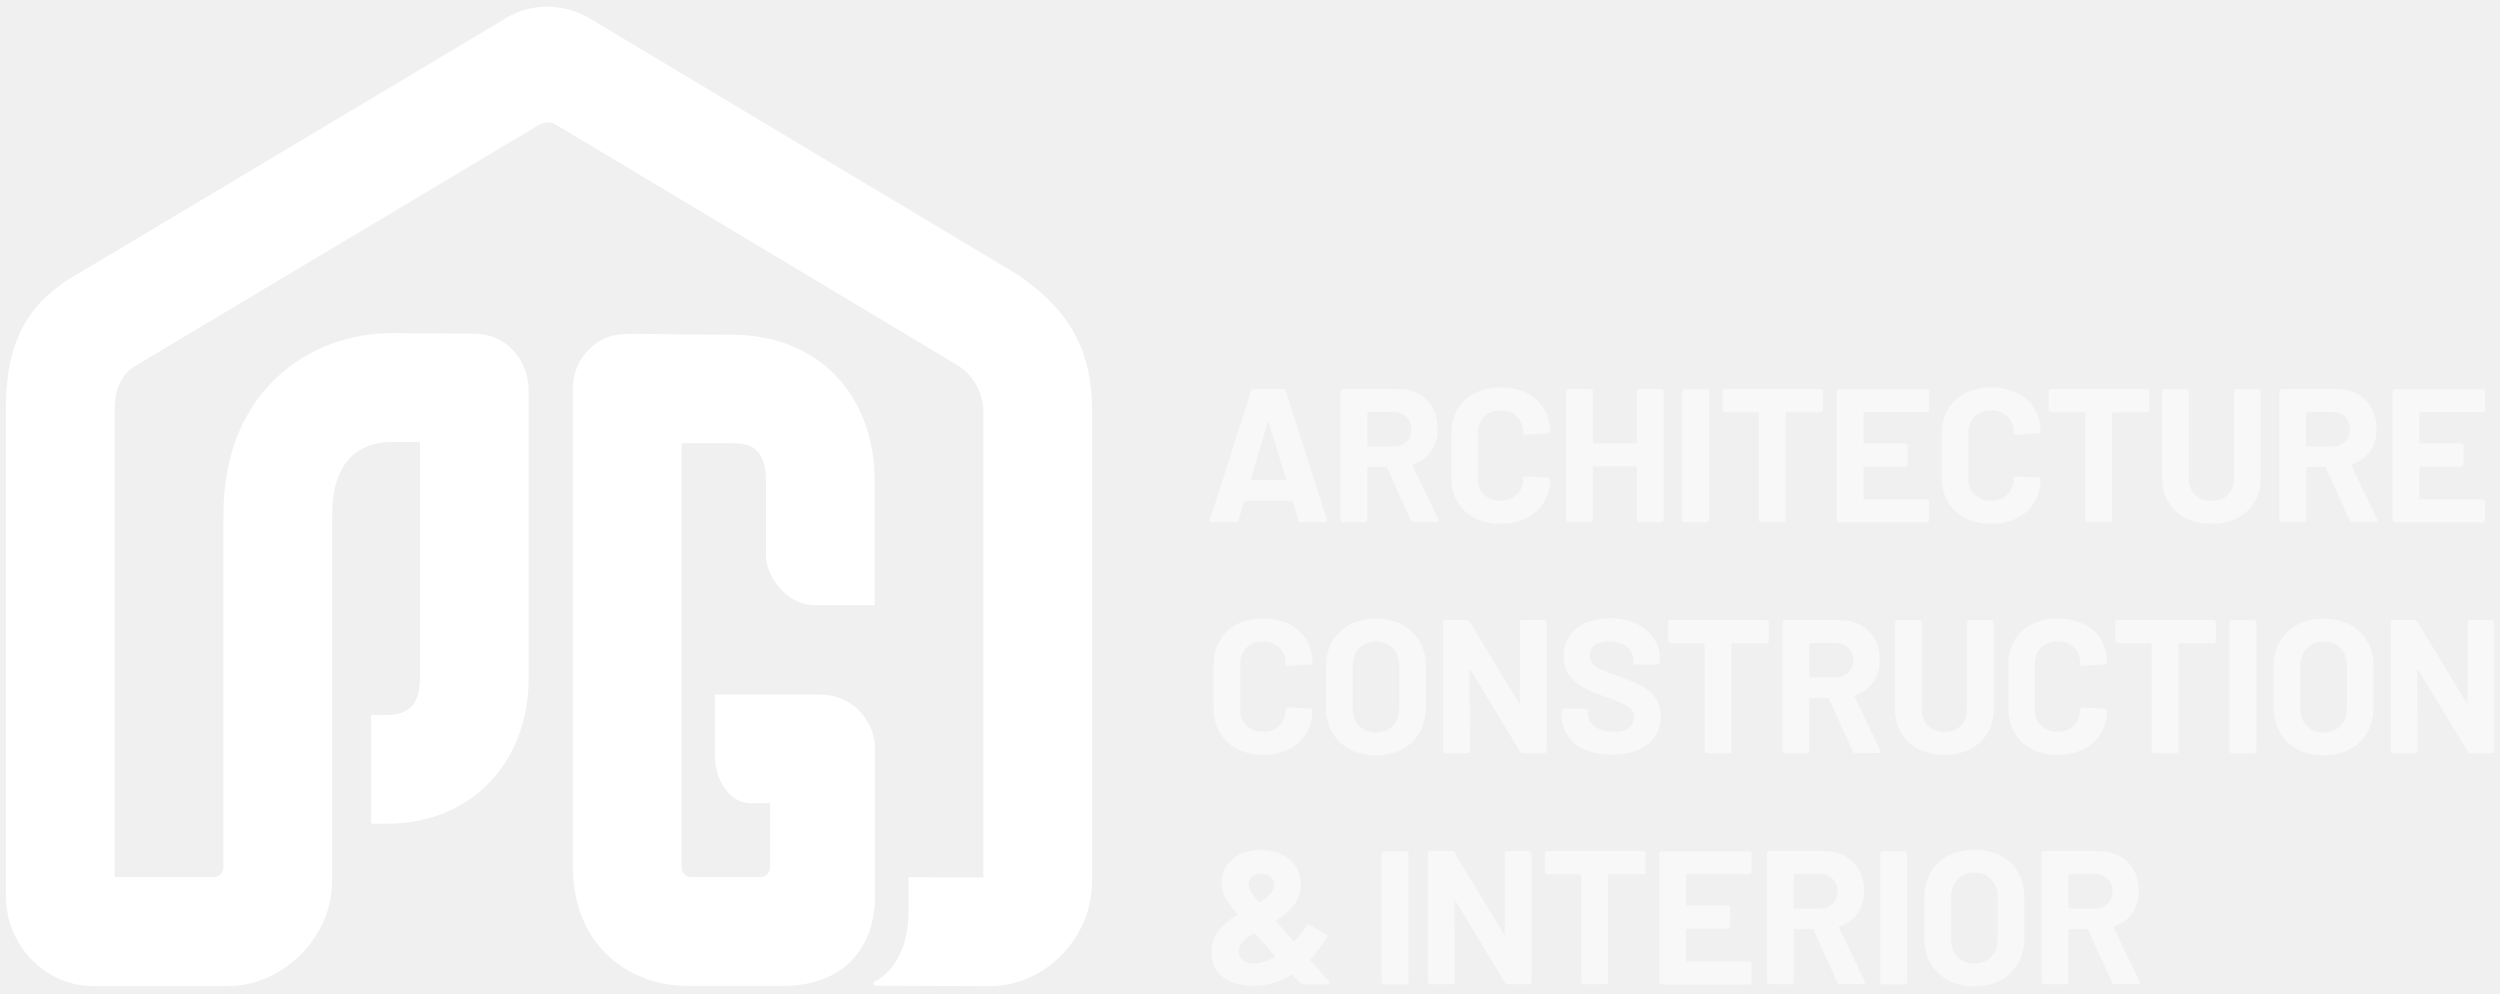
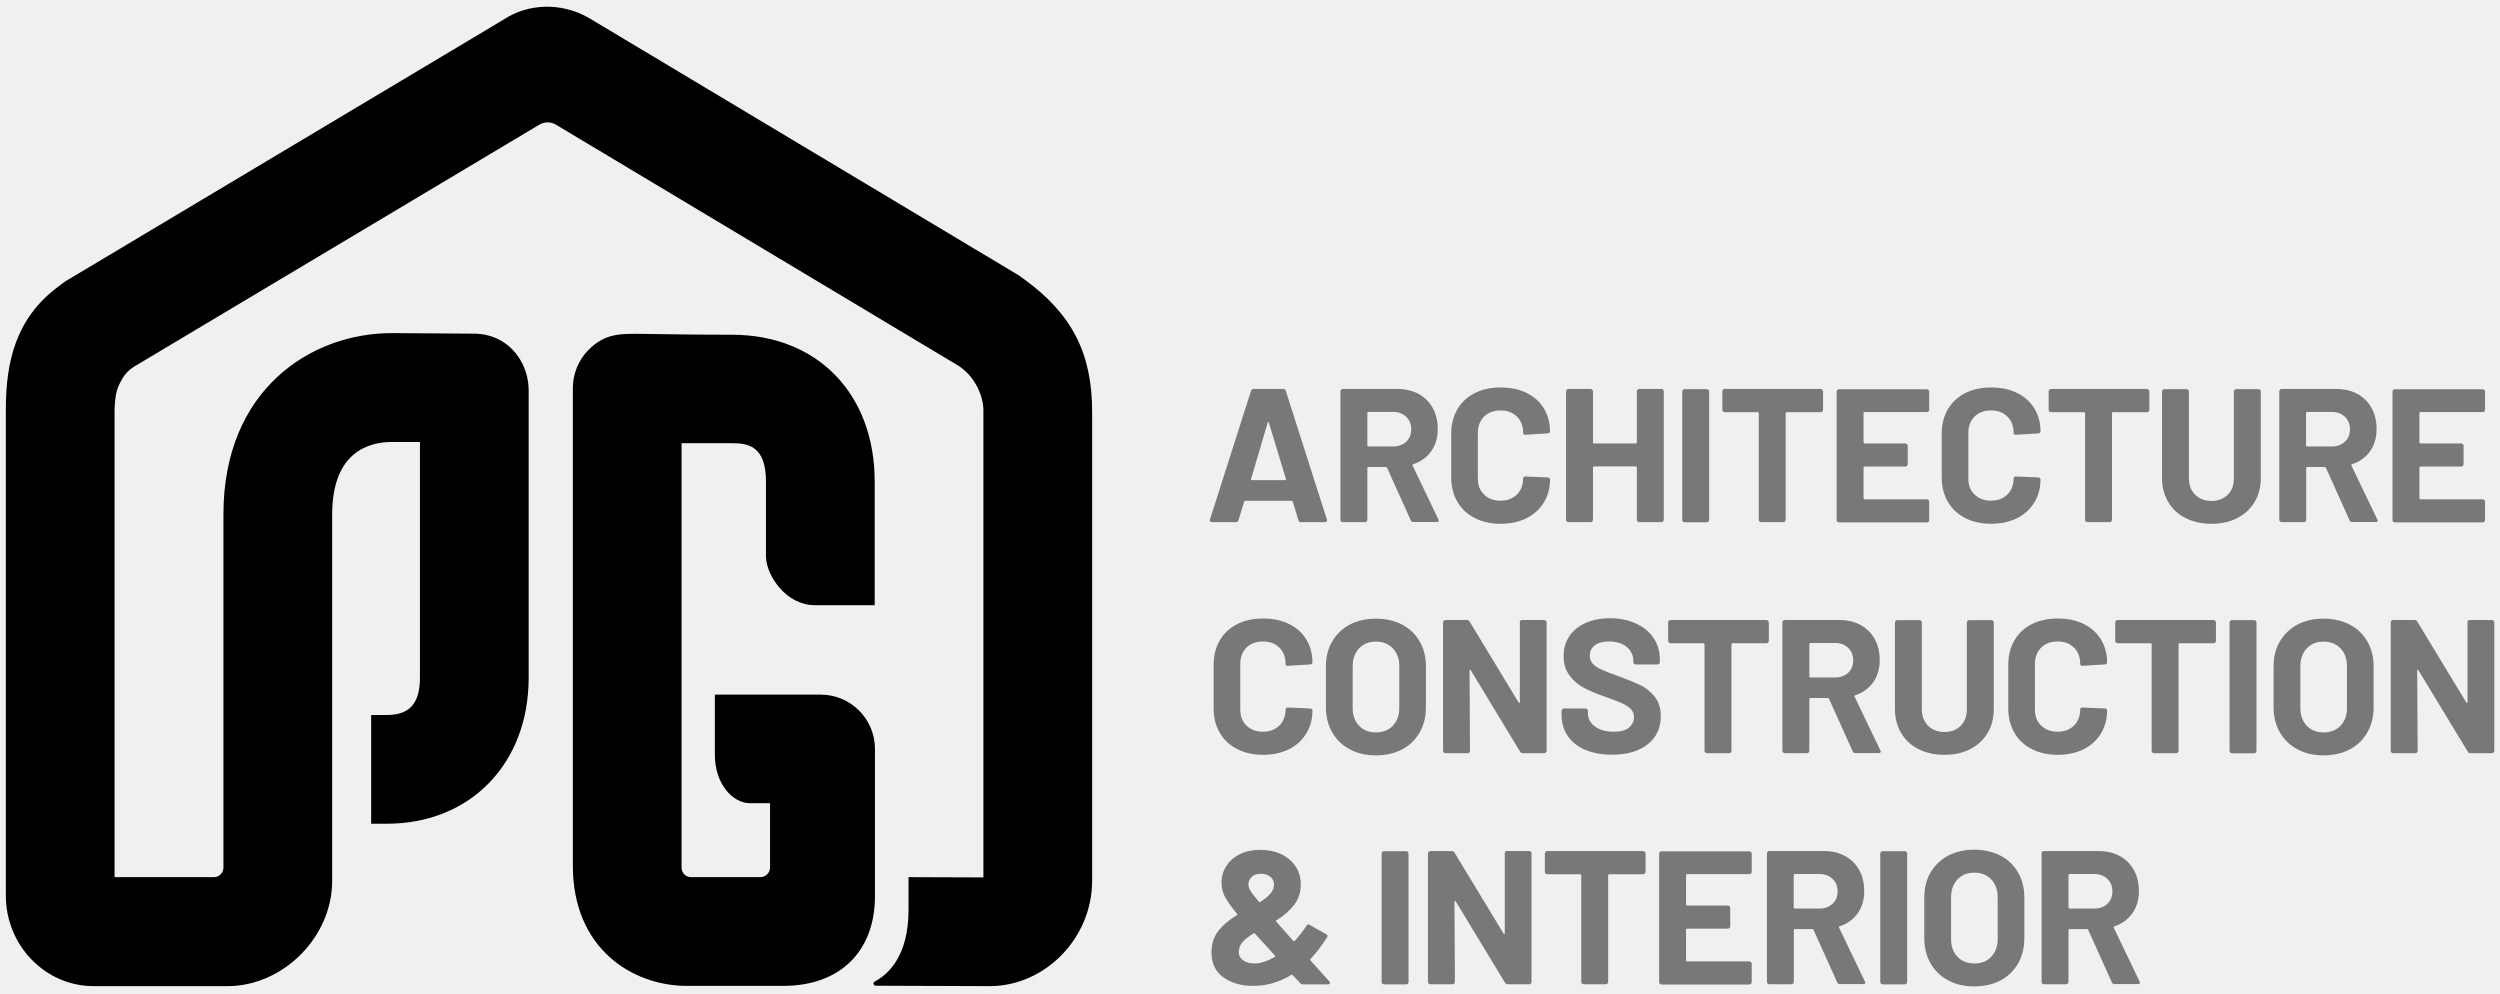
<svg xmlns="http://www.w3.org/2000/svg" id="Layer_1" data-name="Layer 1" viewBox="0 0 183.95 73.07">
  <defs>
    <style>
-       .pgDes-1 {
-         fill: #fff;
-       }
- 
      .pgDes-2 {
        opacity: .5;
      }
    </style>
  </defs>
  <g>
    <path class="pgDes-1" d="M75.35,20.54l-.44-.31L43.33,1.32s-.07-.04-.11-.06c-1.94-1.08-4.36-1.01-6.13.16L4.91,20.64c-.22.13-.41.29-.61.44C1.15,23.41.43,26.64.43,30.13v35.77c0,3.67,2.9,6.66,6.46,6.66h9.84c4.11,0,7.71-3.62,7.71-7.73v-26.97c0-4.65,2.75-5.34,4.39-5.34,0,0,1.74,0,2.07,0v17.34c0,1.9-.76,2.75-2.45,2.75h-1.14v8h1.14c6.16,0,10.45-4.42,10.45-10.75v-21.12c0-1.61-.87-3.16-2.34-3.83-.58-.26-1.18-.37-1.78-.36l-5.95-.04c-5.97,0-12.39,4.17-12.39,13.34v25.99c0,.39-.32.7-.7.7h-7.31s0-34.43,0-34.43c.05-1.24.2-1.59.56-2.23.21-.37.51-.68.87-.9l29.83-17.81c.37-.22.84-.22,1.21,0l29.62,17.74c1.22.78,1.87,2.26,1.84,3.38v34.27l-5.51-.02v2.41c0,3.41-1.51,4.76-2.49,5.27-.15.08-.09.31.08.31l8.38.03c4.09,0,7.54-3.55,7.54-7.75V30.31c0-4.33-1.49-7.21-5.01-9.77Z" />
    <path class="pgDes-1" d="M64.38,55.11c0-2.21-1.79-4-4-4,0,0-7.77,0-7.78,0v4.44c0,2.13,1.31,3.53,2.55,3.55h1.51v4.73c0,.39-.32.71-.71.71h-5.11c-.38,0-.69-.31-.69-.7v-31.23h3.72c1.22,0,2.49.24,2.49,2.83v5.54h0c.04,1.37,1.47,3.55,3.6,3.55h4.4s0-9.09,0-9.09c0-6.47-4.22-10.81-10.51-10.81-2.54,0-4.99-.04-6.4-.06-1.86-.03-2.95-.05-4.18,1.21-.72.74-1.12,1.74-1.12,2.78v35.15c0,6.06,4.35,8.83,8.39,8.83h7.1c4.16,0,6.74-2.53,6.74-6.6v-10.83Z" />
  </g>
  <g class="pgDes-2">
    <g>
      <path class="pgDes-1" d="M95.54,38.28l-.42-1.37s-.04-.06-.07-.06h-3.44s-.05.02-.07.06l-.41,1.37c-.03.09-.09.14-.18.14h-1.78c-.06,0-.1-.02-.13-.05-.03-.03-.03-.08-.01-.15l3.02-9.46c.03-.09.09-.14.18-.14h2.2c.09,0,.15.05.18.14l3.02,9.46s.01.04.01.07c0,.08-.05.13-.15.13h-1.78c-.09,0-.15-.05-.18-.14ZM92.1,35.33h2.46c.06,0,.08-.03.06-.08l-1.26-4.16s-.02-.05-.04-.05c-.02,0-.03.02-.04.05l-1.23,4.16c0,.06,0,.08.06.08Z" />
      <path class="pgDes-1" d="M103.81,38.3l-1.75-3.88s-.05-.06-.08-.06h-1.3s-.07.02-.07.07v3.82s-.02.09-.05.12c-.03.03-.07.05-.12.05h-1.64s-.09-.02-.12-.05c-.03-.03-.05-.07-.05-.12v-9.46s.02-.09.05-.12c.03-.03.07-.05.12-.05h4c.6,0,1.12.12,1.57.36.45.24.8.59,1.05,1.04.25.45.37.97.37,1.55,0,.63-.16,1.18-.48,1.63s-.76.77-1.33.96c-.05.02-.06.05-.04.1l1.9,3.96s.03.07.03.08c0,.07-.05.11-.15.11h-1.72c-.09,0-.16-.04-.2-.13ZM100.61,30.39v2.39s.02.07.07.07h1.83c.39,0,.71-.12.96-.35.25-.23.37-.54.37-.91s-.12-.68-.37-.92c-.25-.24-.57-.36-.96-.36h-1.83s-.07.02-.07.07Z" />
      <path class="pgDes-1" d="M108.5,38.11c-.55-.28-.98-.68-1.27-1.2-.3-.51-.45-1.11-.45-1.78v-3.23c0-.67.15-1.26.45-1.78.3-.51.72-.91,1.27-1.19.55-.28,1.19-.42,1.92-.42s1.35.13,1.9.4c.55.27.97.64,1.27,1.13.3.49.46,1.06.46,1.7,0,.08-.06.14-.17.15l-1.64.1h-.03c-.09,0-.14-.05-.14-.15,0-.49-.15-.89-.46-1.19-.3-.3-.7-.45-1.2-.45s-.91.15-1.21.45c-.3.3-.46.7-.46,1.19v3.37c0,.49.15.88.46,1.18s.71.45,1.21.45.89-.15,1.2-.45c.3-.3.46-.69.46-1.18,0-.1.06-.15.17-.15l1.64.07s.09.01.12.04c.03.03.05.06.05.1,0,.64-.15,1.21-.46,1.71-.3.49-.73.88-1.27,1.15-.55.27-1.18.41-1.9.41s-1.37-.14-1.92-.43Z" />
      <path class="pgDes-1" d="M120.49,28.67s.07-.05.12-.05h1.64s.09.02.12.05c.03.03.05.07.05.12v9.46s-.02.09-.05.12c-.03.03-.07.05-.12.05h-1.64s-.09-.02-.12-.05c-.03-.03-.05-.07-.05-.12v-3.86s-.02-.07-.07-.07h-3.09s-.07.02-.07.07v3.86s-.02.09-.05.12c-.03.03-.07.05-.12.05h-1.64s-.09-.02-.12-.05c-.03-.03-.05-.07-.05-.12v-9.46s.02-.09.05-.12c.03-.03.07-.05.12-.05h1.64s.09.02.12.05c.03.03.05.07.05.12v3.77s.02.07.07.07h3.09s.07-.02.07-.07v-3.77s.02-.09.05-.12Z" />
      <path class="pgDes-1" d="M123.83,38.38s-.05-.07-.05-.12v-9.46s.02-.09.05-.12c.03-.03.07-.05.12-.05h1.64s.09.02.12.05c.03.03.05.07.05.12v9.46s-.02.09-.05.12c-.03.03-.07.05-.12.05h-1.64s-.09-.02-.12-.05Z" />
      <path class="pgDes-1" d="M134.09,28.67s.05.07.05.12v1.37s-.02.09-.05.12c-.03.03-.07.05-.12.05h-2.51s-.07.02-.07.07v7.85s-.02.09-.05.12c-.03.03-.07.05-.12.05h-1.64s-.09-.02-.12-.05c-.03-.03-.05-.07-.05-.12v-7.85s-.02-.07-.07-.07h-2.44s-.09-.02-.12-.05c-.03-.03-.05-.07-.05-.12v-1.37s.02-.09.05-.12c.03-.03.07-.05.12-.05h7.06s.09.02.12.05Z" />
      <path class="pgDes-1" d="M141.9,30.27s-.07.05-.12.05h-4.59s-.07.02-.07.07v2.17s.02.07.07.07h3.01s.09.02.12.05c.03.03.05.07.05.12v1.36s-.02.09-.05.12c-.03.03-.07.05-.12.05h-3.01s-.07.02-.07.07v2.27s.02.07.07.07h4.59s.09.02.12.05c.03.03.05.07.05.12v1.36s-.02.09-.05.12c-.03.03-.07.05-.12.05h-6.47s-.09-.02-.12-.05c-.03-.03-.05-.07-.05-.12v-9.46s.02-.09.05-.12c.03-.03.07-.05.12-.05h6.47s.09.02.12.05c.03.03.05.07.05.12v1.36s-.02.09-.05.12Z" />
      <path class="pgDes-1" d="M144.59,38.11c-.55-.28-.98-.68-1.27-1.2-.3-.51-.45-1.11-.45-1.78v-3.23c0-.67.15-1.26.45-1.78.3-.51.72-.91,1.27-1.19.55-.28,1.19-.42,1.92-.42s1.35.13,1.9.4c.55.27.97.64,1.27,1.13.3.49.46,1.06.46,1.7,0,.08-.06.14-.17.15l-1.64.1h-.03c-.09,0-.14-.05-.14-.15,0-.49-.15-.89-.46-1.19-.3-.3-.7-.45-1.2-.45s-.91.15-1.21.45c-.3.3-.46.7-.46,1.19v3.37c0,.49.15.88.46,1.18s.71.45,1.21.45.89-.15,1.2-.45c.3-.3.46-.69.46-1.18,0-.1.06-.15.17-.15l1.64.07s.09.01.12.04c.03.03.05.06.05.1,0,.64-.15,1.21-.46,1.71-.3.49-.73.88-1.27,1.15-.55.27-1.18.41-1.9.41s-1.37-.14-1.92-.43Z" />
      <path class="pgDes-1" d="M158.1,28.67s.05.07.05.12v1.37s-.02.09-.05.12c-.03.03-.07.05-.12.05h-2.51s-.07.02-.07.07v7.85s-.02.09-.05.12c-.03.03-.07.05-.12.05h-1.64s-.09-.02-.12-.05c-.03-.03-.05-.07-.05-.12v-7.85s-.02-.07-.07-.07h-2.44s-.09-.02-.12-.05c-.03-.03-.05-.07-.05-.12v-1.37s.02-.09.05-.12c.03-.03.07-.05.12-.05h7.06s.09.02.12.05Z" />
      <path class="pgDes-1" d="M160.81,38.12c-.55-.28-.97-.67-1.27-1.18-.3-.51-.46-1.09-.46-1.76v-6.38s.02-.09.05-.12c.03-.03.07-.05.12-.05h1.64s.09.02.12.05c.03.03.05.07.05.12v6.4c0,.49.15.89.46,1.2.3.3.7.46,1.2.46s.89-.15,1.2-.46c.3-.3.45-.7.45-1.2v-6.4s.02-.09.05-.12c.03-.03.07-.05.12-.05h1.64s.09.02.12.05c.03.03.05.07.05.12v6.38c0,.66-.15,1.25-.46,1.76-.3.51-.73.9-1.27,1.18-.55.28-1.18.42-1.9.42s-1.35-.14-1.9-.42Z" />
      <path class="pgDes-1" d="M172.89,38.3l-1.75-3.88s-.05-.06-.08-.06h-1.3s-.07.02-.07.07v3.82s-.02.09-.05.12c-.03.03-.07.05-.12.05h-1.64s-.09-.02-.12-.05c-.03-.03-.05-.07-.05-.12v-9.46s.02-.09.05-.12c.03-.03.07-.05.12-.05h4c.6,0,1.12.12,1.57.36.45.24.8.59,1.05,1.04.25.45.37.97.37,1.55,0,.63-.16,1.18-.48,1.63s-.76.77-1.33.96c-.05.02-.06.05-.04.1l1.9,3.96s.03.07.03.08c0,.07-.05.11-.15.11h-1.72c-.09,0-.16-.04-.2-.13ZM169.68,30.39v2.39s.02.07.07.07h1.83c.39,0,.71-.12.96-.35.25-.23.37-.54.37-.91s-.12-.68-.37-.92c-.25-.24-.57-.36-.96-.36h-1.83s-.07.02-.07.07Z" />
      <path class="pgDes-1" d="M182.8,30.27s-.07.05-.12.05h-4.59s-.07.02-.07.07v2.17s.02.07.07.07h3.01s.09.02.12.05c.03.03.05.07.05.12v1.36s-.02.09-.05.12c-.03.03-.07.05-.12.05h-3.01s-.07.02-.07.07v2.27s.02.07.07.07h4.59s.09.02.12.05c.03.03.05.07.05.12v1.36s-.02.09-.05.12c-.03.03-.07.05-.12.05h-6.47s-.09-.02-.12-.05c-.03-.03-.05-.07-.05-.12v-9.46s.02-.09.05-.12c.03-.03.07-.05.12-.05h6.47s.09.02.12.05c.03.03.05.07.05.12v1.36s-.02.09-.05.12Z" />
      <path class="pgDes-1" d="M91.02,55.11c-.55-.28-.98-.68-1.27-1.2-.3-.51-.45-1.11-.45-1.78v-3.23c0-.67.15-1.26.45-1.78.3-.51.72-.91,1.27-1.19.55-.28,1.19-.42,1.92-.42s1.35.13,1.9.4c.55.27.97.64,1.27,1.13.3.49.46,1.06.46,1.7,0,.08-.06.14-.17.15l-1.64.1h-.03c-.09,0-.14-.05-.14-.15,0-.49-.15-.89-.46-1.19-.3-.3-.7-.45-1.2-.45s-.91.15-1.21.45c-.3.3-.46.7-.46,1.19v3.37c0,.49.15.88.46,1.18s.71.45,1.21.45.89-.15,1.2-.45c.3-.3.46-.69.46-1.18,0-.1.06-.15.17-.15l1.64.07s.09.01.12.04c.03.03.05.06.05.1,0,.64-.15,1.21-.46,1.71-.3.49-.73.88-1.27,1.15-.55.27-1.18.41-1.9.41s-1.37-.14-1.92-.43Z" />
      <path class="pgDes-1" d="M99.31,55.13c-.56-.3-.99-.72-1.29-1.25-.31-.54-.46-1.16-.46-1.85v-3c0-.69.15-1.3.46-1.83.31-.53.74-.94,1.29-1.24.55-.29,1.2-.44,1.92-.44s1.38.15,1.94.44c.55.29.99.71,1.29,1.24.31.53.46,1.14.46,1.83v3c0,.7-.15,1.32-.46,1.86-.31.54-.74.96-1.29,1.25-.56.29-1.2.44-1.94.44s-1.37-.15-1.92-.45ZM102.48,53.4c.32-.33.48-.76.48-1.3v-3.08c0-.54-.16-.98-.47-1.31-.31-.33-.73-.5-1.25-.5s-.93.17-1.24.5c-.31.33-.47.77-.47,1.31v3.08c0,.54.16.98.47,1.3.31.33.73.49,1.24.49s.93-.16,1.25-.49Z" />
      <path class="pgDes-1" d="M111.87,45.67s.07-.05.12-.05h1.64s.09.02.12.05c.03.03.05.07.05.12v9.46s-.02.09-.05.12c-.03.03-.07.05-.12.05h-1.58c-.09,0-.16-.04-.2-.11l-3.63-5.99s-.04-.04-.06-.04c-.02,0-.03.03-.03.06l.03,5.91s-.02.09-.05.12c-.03.03-.07.05-.12.05h-1.64s-.09-.02-.12-.05c-.03-.03-.05-.07-.05-.12v-9.46s.02-.09.05-.12c.03-.03.07-.05.12-.05h1.58c.09,0,.16.04.2.11l3.61,5.96s.04.04.06.04c.02,0,.03-.03.03-.06v-5.88s0-.09.04-.12Z" />
      <path class="pgDes-1" d="M116.65,55.18c-.56-.24-.99-.58-1.29-1.02-.3-.44-.46-.96-.46-1.55v-.31s.02-.09.05-.12c.03-.03.07-.05.12-.05h1.6s.09.02.12.05.05.07.05.12v.21c0,.37.17.69.52.95.34.26.81.38,1.4.38.5,0,.86-.1,1.11-.31.24-.21.36-.47.36-.78,0-.22-.08-.41-.22-.57-.15-.15-.35-.29-.61-.41s-.67-.28-1.23-.48c-.62-.21-1.15-.43-1.59-.66-.43-.22-.8-.53-1.09-.92-.29-.39-.44-.87-.44-1.44s.15-1.05.43-1.47.69-.74,1.2-.97c.51-.22,1.11-.34,1.78-.34.71,0,1.34.13,1.9.38.55.25.99.6,1.3,1.06s.47.98.47,1.58v.21s-.02.09-.05.12c-.03.03-.07.05-.12.05h-1.61s-.09-.02-.12-.05c-.03-.03-.05-.07-.05-.12v-.11c0-.39-.16-.73-.48-1-.32-.27-.76-.41-1.32-.41-.44,0-.78.09-1.03.28-.25.19-.37.44-.37.77,0,.23.07.43.22.59s.36.3.64.43c.29.13.73.3,1.32.51.66.24,1.18.46,1.56.64.38.19.72.46,1.02.83.3.37.46.85.46,1.44,0,.88-.32,1.57-.97,2.08s-1.52.76-2.62.76c-.75,0-1.4-.12-1.96-.36Z" />
      <path class="pgDes-1" d="M130.1,45.67s.05.07.05.12v1.37s-.02.09-.05.12c-.03.03-.07.05-.12.05h-2.51s-.07.02-.07.07v7.85s-.02.09-.05.12c-.03.03-.07.05-.12.05h-1.64s-.09-.02-.12-.05c-.03-.03-.05-.07-.05-.12v-7.85s-.02-.07-.07-.07h-2.44s-.09-.02-.12-.05c-.03-.03-.05-.07-.05-.12v-1.37s.02-.09.05-.12c.03-.03.07-.05.12-.05h7.06s.09.02.12.05Z" />
      <path class="pgDes-1" d="M136.33,55.3l-1.75-3.88s-.05-.06-.08-.06h-1.3s-.07.02-.07.07v3.82s-.02.09-.05.12c-.03.03-.07.05-.12.05h-1.64s-.09-.02-.12-.05c-.03-.03-.05-.07-.05-.12v-9.46s.02-.09.05-.12c.03-.03.07-.05.12-.05h4c.6,0,1.12.12,1.57.36.45.24.8.59,1.05,1.04.25.45.37.97.37,1.55,0,.63-.16,1.18-.48,1.63s-.76.77-1.33.96c-.05.02-.06.05-.04.1l1.9,3.96s.03.07.03.08c0,.07-.05.11-.15.11h-1.72c-.09,0-.16-.04-.2-.13ZM133.13,47.39v2.39s.02.07.07.07h1.83c.39,0,.71-.12.96-.35.25-.23.37-.54.37-.91s-.12-.68-.37-.92c-.25-.24-.57-.36-.96-.36h-1.83s-.07.02-.07.07Z" />
      <path class="pgDes-1" d="M141.16,55.12c-.55-.28-.97-.67-1.27-1.18-.3-.51-.46-1.09-.46-1.76v-6.38s.02-.09.05-.12c.03-.03.07-.05.12-.05h1.64s.09.02.12.05c.03.03.05.07.05.12v6.4c0,.49.15.89.46,1.2.3.3.7.46,1.2.46s.89-.15,1.2-.46c.3-.3.45-.7.45-1.2v-6.4s.02-.09.05-.12c.03-.03.07-.05.12-.05h1.64s.09.02.12.05c.03.03.05.07.05.12v6.38c0,.66-.15,1.25-.46,1.76-.3.51-.73.9-1.27,1.18-.55.28-1.18.42-1.9.42s-1.35-.14-1.9-.42Z" />
      <path class="pgDes-1" d="M149.49,55.11c-.55-.28-.98-.68-1.27-1.2-.3-.51-.45-1.11-.45-1.78v-3.23c0-.67.15-1.26.45-1.78.3-.51.72-.91,1.27-1.19.55-.28,1.19-.42,1.92-.42s1.35.13,1.9.4c.55.27.97.64,1.27,1.13.3.49.46,1.06.46,1.7,0,.08-.06.14-.17.15l-1.64.1h-.03c-.09,0-.14-.05-.14-.15,0-.49-.15-.89-.46-1.19-.3-.3-.7-.45-1.2-.45s-.91.15-1.21.45c-.3.3-.46.7-.46,1.19v3.37c0,.49.15.88.46,1.18s.71.45,1.21.45.89-.15,1.2-.45c.3-.3.46-.69.46-1.18,0-.1.06-.15.17-.15l1.64.07s.09.01.12.04c.03.03.05.06.05.1,0,.64-.15,1.21-.46,1.71-.3.49-.73.88-1.27,1.15-.55.27-1.18.41-1.9.41s-1.37-.14-1.92-.43Z" />
      <path class="pgDes-1" d="M163,45.67s.05.07.05.12v1.37s-.02.09-.05.12c-.03.03-.07.05-.12.05h-2.51s-.07.02-.07.07v7.85s-.02.09-.05.12c-.03.03-.07.05-.12.05h-1.64s-.09-.02-.12-.05c-.03-.03-.05-.07-.05-.12v-7.85s-.02-.07-.07-.07h-2.44s-.09-.02-.12-.05c-.03-.03-.05-.07-.05-.12v-1.37s.02-.09.05-.12c.03-.03.07-.05.12-.05h7.06s.09.02.12.05Z" />
      <path class="pgDes-1" d="M164.1,55.38s-.05-.07-.05-.12v-9.46s.02-.09.05-.12c.03-.03.07-.05.12-.05h1.64s.09.02.12.05c.03.03.05.07.05.12v9.46s-.02.09-.05.12c-.03.03-.07.05-.12.05h-1.64s-.09-.02-.12-.05Z" />
      <path class="pgDes-1" d="M169.04,55.13c-.56-.3-.99-.72-1.29-1.25-.31-.54-.46-1.16-.46-1.85v-3c0-.69.15-1.3.46-1.83.31-.53.74-.94,1.29-1.24.55-.29,1.2-.44,1.92-.44s1.38.15,1.94.44c.55.29.99.71,1.29,1.24.31.53.46,1.14.46,1.83v3c0,.7-.15,1.32-.46,1.86-.31.54-.74.96-1.29,1.25-.56.29-1.2.44-1.94.44s-1.37-.15-1.92-.45ZM172.21,53.4c.32-.33.48-.76.48-1.3v-3.08c0-.54-.16-.98-.47-1.31-.31-.33-.73-.5-1.25-.5s-.93.17-1.24.5c-.31.33-.47.77-.47,1.31v3.08c0,.54.16.98.47,1.3.31.33.73.49,1.24.49s.93-.16,1.25-.49Z" />
      <path class="pgDes-1" d="M181.6,45.67s.07-.05.12-.05h1.64s.09.02.12.05c.03.03.05.07.05.12v9.46s-.02.09-.05.12c-.03.03-.07.05-.12.05h-1.58c-.09,0-.16-.04-.2-.11l-3.63-5.99s-.04-.04-.06-.04c-.02,0-.03.03-.03.06l.03,5.91s-.02.09-.05.12c-.03.03-.07.05-.12.05h-1.64s-.09-.02-.12-.05c-.03-.03-.05-.07-.05-.12v-9.46s.02-.09.05-.12c.03-.03.07-.05.12-.05h1.58c.09,0,.16.04.2.11l3.61,5.96s.04.04.06.04c.02,0,.03-.03.03-.06v-5.88s0-.09.04-.12Z" />
      <path class="pgDes-1" d="M97.85,72.33c0,.07-.05.1-.15.1h-1.83c-.08,0-.15-.03-.21-.1l-.55-.59s-.05-.03-.1-.01c-.87.54-1.8.81-2.8.81-.88,0-1.61-.21-2.19-.62-.58-.42-.88-1.03-.88-1.84,0-.62.17-1.15.5-1.58.34-.43.79-.82,1.37-1.16.06-.04.06-.07.01-.1-.47-.57-.77-1.01-.92-1.32-.15-.31-.22-.65-.22-1,0-.44.12-.84.36-1.21.24-.37.57-.66,1.01-.87.43-.21.93-.31,1.49-.31s1.08.11,1.53.32c.45.21.81.52,1.06.9s.38.83.38,1.32c0,.58-.16,1.08-.48,1.5s-.76.81-1.31,1.15c-.05.03-.05.06-.01.1l1.25,1.41s.08.04.11,0c.35-.39.64-.77.87-1.12.06-.1.13-.12.22-.06l1.22.69c.1.06.13.13.07.22-.39.62-.8,1.15-1.23,1.61-.03.03-.02.07.03.13l1.36,1.51c.04.06.06.09.06.11ZM93.79,70.41c.06-.04.06-.07.01-.1l-.43-.49-.32-.35c-.21-.21-.44-.48-.71-.78-.02-.03-.05-.03-.1-.01-.34.21-.59.4-.77.59-.18.19-.28.4-.31.64,0,.03-.01.07-.01.14,0,.25.11.46.32.61s.48.23.82.23c.45,0,.95-.16,1.51-.48ZM92.11,64.52c-.17.14-.25.34-.25.58,0,.13.05.28.14.43.09.16.3.43.62.81.02.04.05.05.1.03.34-.21.59-.42.76-.62.17-.2.26-.42.26-.66s-.09-.44-.27-.58c-.18-.14-.41-.22-.69-.22s-.5.07-.67.22Z" />
      <path class="pgDes-1" d="M101.71,72.38s-.05-.07-.05-.12v-9.46s.02-.09.05-.12c.03-.03.07-.05.12-.05h1.64s.09.02.12.05c.03.03.05.07.05.12v9.46s-.02.09-.05.12c-.03.03-.07.05-.12.05h-1.64s-.09-.02-.12-.05Z" />
      <path class="pgDes-1" d="M110.76,62.67s.07-.05.12-.05h1.64s.09.02.12.05c.03.03.05.07.05.12v9.46s-.02.09-.05.12c-.03.03-.07.05-.12.05h-1.58c-.09,0-.16-.04-.2-.11l-3.63-5.99s-.04-.04-.06-.04c-.02,0-.03.03-.03.06l.03,5.91s-.02.09-.05.12c-.03.03-.07.05-.12.05h-1.64s-.09-.02-.12-.05c-.03-.03-.05-.07-.05-.12v-9.46s.02-.09.05-.12c.03-.03.07-.05.12-.05h1.58c.09,0,.16.04.2.11l3.61,5.96s.04.04.06.04c.02,0,.03-.03.03-.06v-5.88s0-.09.04-.12Z" />
      <path class="pgDes-1" d="M121.03,62.67s.05.07.05.12v1.37s-.02.09-.05.12c-.03.03-.07.05-.12.05h-2.51s-.07.02-.07.07v7.85s-.02.09-.05.12c-.03.03-.07.05-.12.05h-1.64s-.09-.02-.12-.05c-.03-.03-.05-.07-.05-.12v-7.85s-.02-.07-.07-.07h-2.44s-.09-.02-.12-.05c-.03-.03-.05-.07-.05-.12v-1.37s.02-.09.05-.12c.03-.03.07-.05.12-.05h7.06s.09.02.12.05Z" />
      <path class="pgDes-1" d="M128.84,64.27s-.07.05-.12.05h-4.59s-.07.02-.07.07v2.17s.02.07.07.07h3.01s.09.02.12.05c.03.03.05.07.05.12v1.36s-.02.09-.05.12c-.03.03-.07.05-.12.05h-3.01s-.07.02-.07.07v2.27s.02.07.07.07h4.59s.09.02.12.05c.03.03.05.07.05.12v1.36s-.02.09-.05.12c-.03.03-.07.05-.12.05h-6.47s-.09-.02-.12-.05c-.03-.03-.05-.07-.05-.12v-9.46s.02-.09.05-.12c.03-.03.07-.05.12-.05h6.47s.09.02.12.05c.03.03.05.07.05.12v1.36s-.02.09-.05.12Z" />
      <path class="pgDes-1" d="M135.19,72.3l-1.75-3.88s-.05-.06-.08-.06h-1.3s-.07.02-.07.07v3.82s-.02.09-.05.12c-.03.03-.07.05-.12.05h-1.64s-.09-.02-.12-.05c-.03-.03-.05-.07-.05-.12v-9.46s.02-.09.05-.12c.03-.03.07-.05.12-.05h4c.6,0,1.12.12,1.57.36.45.24.8.59,1.05,1.04.25.45.37.97.37,1.55,0,.63-.16,1.18-.48,1.63s-.76.77-1.33.96c-.05.02-.06.05-.04.1l1.9,3.96s.03.07.03.08c0,.07-.05.11-.15.11h-1.72c-.09,0-.16-.04-.2-.13ZM131.98,64.39v2.39s.02.07.07.07h1.83c.39,0,.71-.12.96-.35.25-.23.37-.54.37-.91s-.12-.68-.37-.92c-.25-.24-.57-.36-.96-.36h-1.83s-.07.02-.07.07Z" />
      <path class="pgDes-1" d="M138.4,72.38s-.05-.07-.05-.12v-9.46s.02-.09.05-.12c.03-.03.07-.05.12-.05h1.64s.09.02.12.05c.03.03.05.07.05.12v9.46s-.02.09-.05.12c-.03.03-.07.05-.12.05h-1.64s-.09-.02-.12-.05Z" />
      <path class="pgDes-1" d="M143.34,72.13c-.56-.3-.99-.72-1.29-1.25-.31-.54-.46-1.16-.46-1.85v-3c0-.69.15-1.3.46-1.83.31-.53.74-.94,1.29-1.24.55-.29,1.2-.44,1.92-.44s1.38.15,1.94.44c.55.29.99.71,1.29,1.24.31.53.46,1.14.46,1.83v3c0,.7-.15,1.32-.46,1.86-.31.54-.74.96-1.29,1.25-.56.29-1.2.44-1.94.44s-1.37-.15-1.92-.45ZM146.51,70.4c.32-.33.48-.76.48-1.3v-3.08c0-.54-.16-.98-.47-1.31-.31-.33-.73-.5-1.25-.5s-.93.17-1.24.5c-.31.33-.47.77-.47,1.31v3.08c0,.54.16.98.47,1.3.31.33.73.49,1.24.49s.93-.16,1.25-.49Z" />
      <path class="pgDes-1" d="M155.4,72.3l-1.75-3.88s-.05-.06-.08-.06h-1.3s-.07.02-.07.07v3.82s-.02.09-.05.12c-.03.03-.07.05-.12.05h-1.64s-.09-.02-.12-.05c-.03-.03-.05-.07-.05-.12v-9.46s.02-.09.05-.12c.03-.03.07-.05.12-.05h4c.6,0,1.12.12,1.57.36.45.24.8.59,1.05,1.04.25.45.37.97.37,1.55,0,.63-.16,1.18-.48,1.63s-.76.77-1.33.96c-.05.02-.06.05-.04.1l1.9,3.96s.03.07.03.08c0,.07-.05.11-.15.11h-1.72c-.09,0-.16-.04-.2-.13ZM152.2,64.39v2.39s.02.07.07.07h1.83c.39,0,.71-.12.96-.35.25-.23.37-.54.37-.91s-.12-.68-.37-.92c-.25-.24-.57-.36-.96-.36h-1.83s-.07.02-.07.07Z" />
    </g>
  </g>
</svg>
